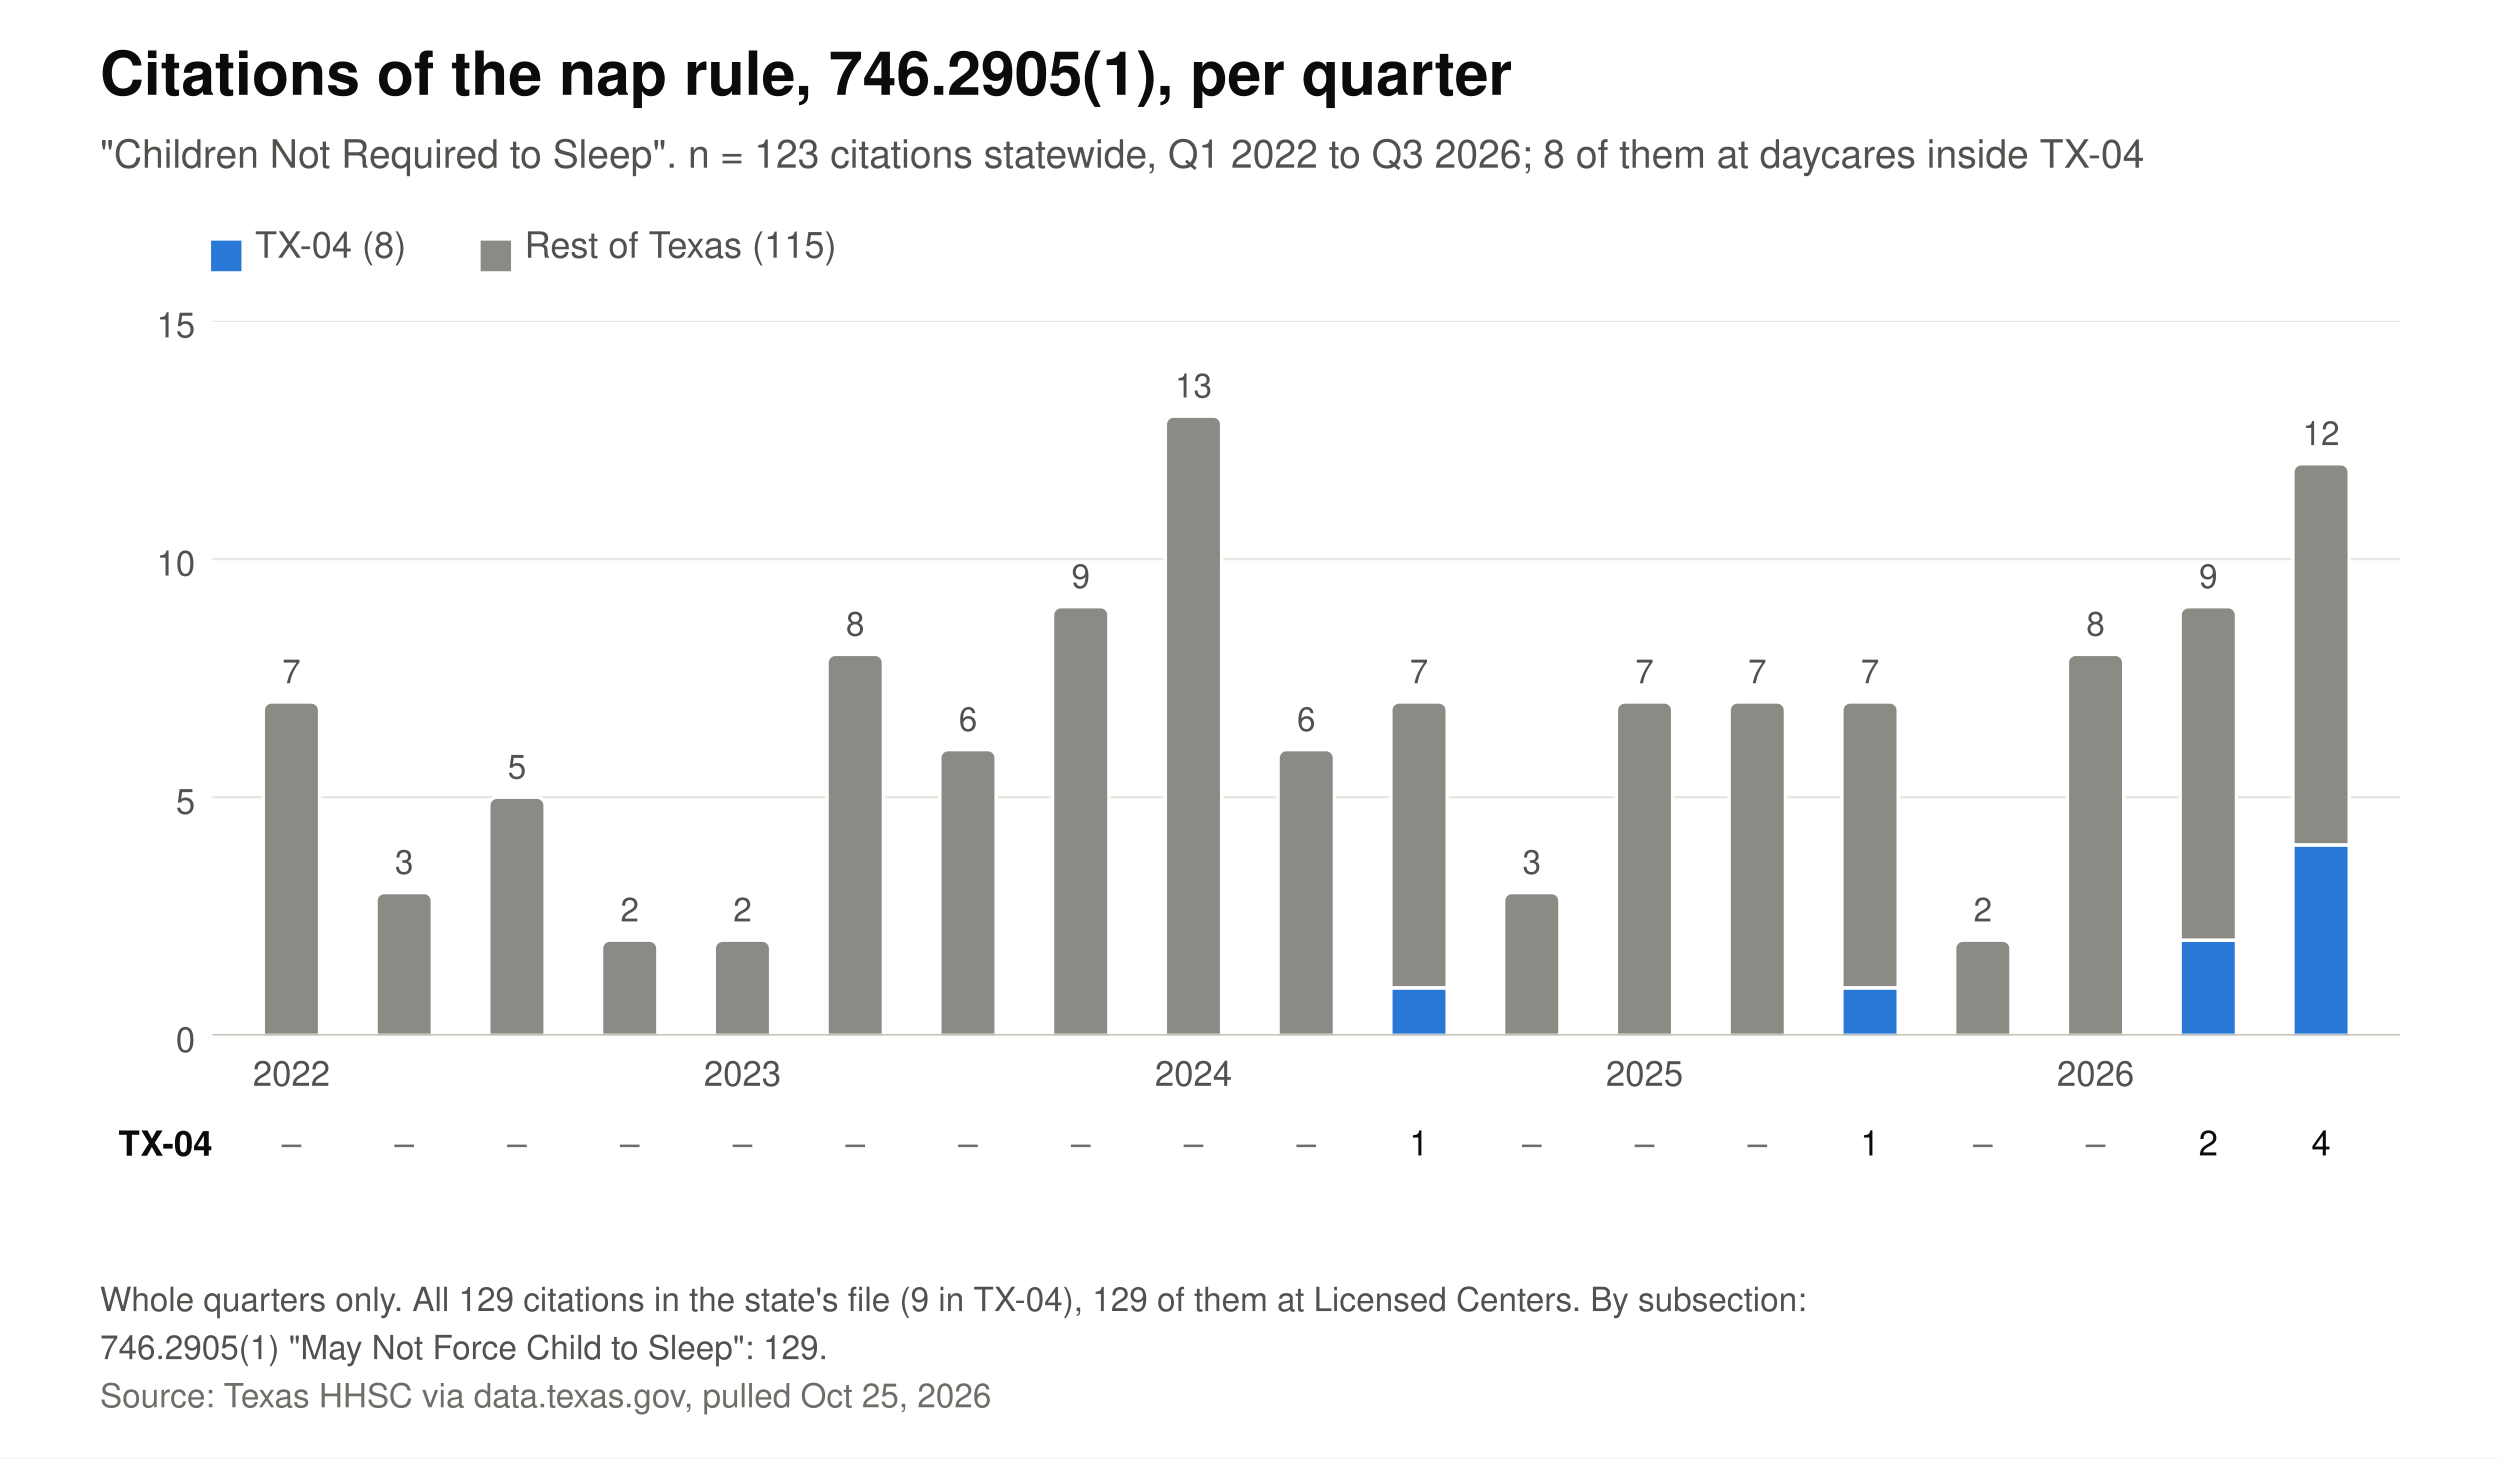
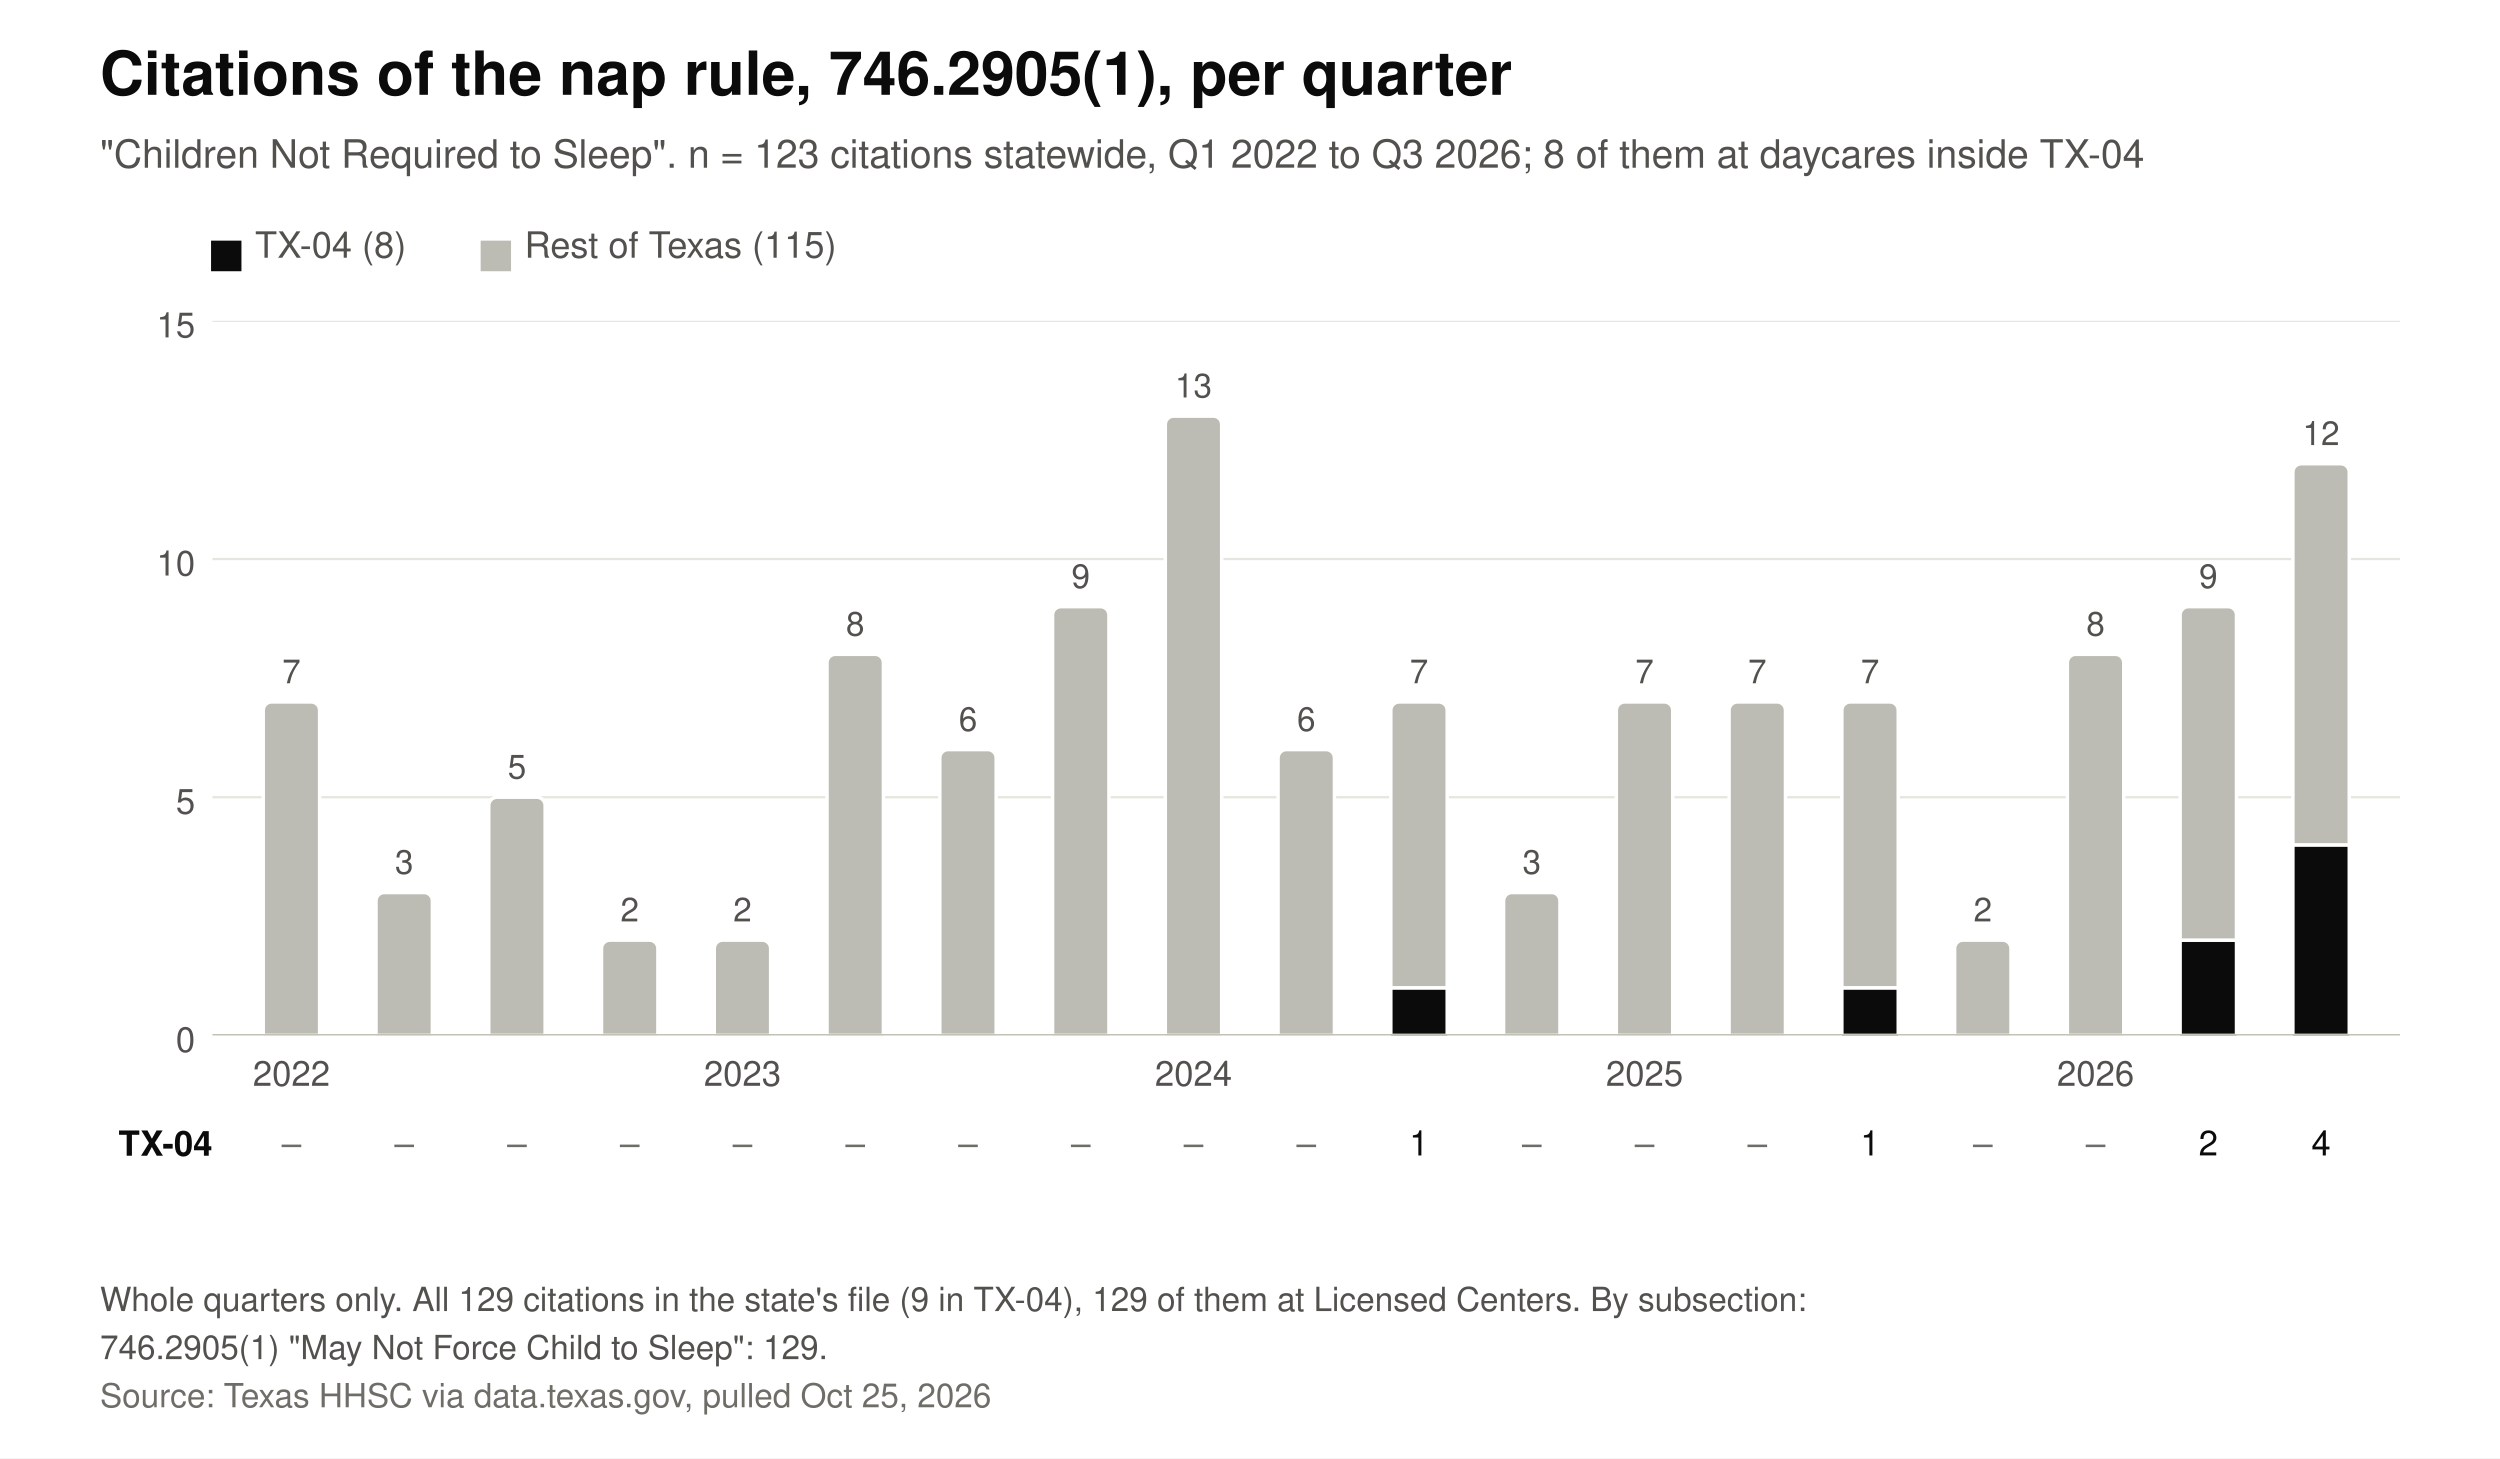
<svg xmlns="http://www.w3.org/2000/svg" width="864pt" height="504pt" viewBox="0 0 864 504" version="1.1">
  <defs>
    <style type="text/css">*{stroke-linejoin: round; stroke-linecap: butt}</style>
  </defs>
  <g id="figure_1">
    <g id="patch_1">
      <path d="M 0 504  L 864 504  L 864 0  L 0 0  z " style="fill: #ffffff" />
    </g>
    <g id="axes_1">
      <g id="patch_2">
        <path d="M 73.44 357.84  L 829.44 357.84  L 829.44 110.88  L 73.44 110.88  z " style="fill: #ffffff" />
      </g>
      <g id="matplotlib.axis_1">
        <g id="xtick_1">
          <g id="line2d_1" />
          <g id="text_1">
            <text style="font-size: 12px; font-family: 'Helvetica Neue', 'Helvetica', 'Arial', 'DejaVu Sans', sans-serif; text-anchor: middle; fill: #52514e" x="100.718" y="375.264" transform="rotate(-0 100.7184 375.264)">2022</text>
          </g>
        </g>
        <g id="xtick_2">
          <g id="line2d_2" />
          <g id="text_2">
            <text style="font-size: 12px; font-family: 'Helvetica Neue', 'Helvetica', 'Arial', 'DejaVu Sans', sans-serif; text-anchor: middle; fill: #52514e" x="256.595" y="375.264" transform="rotate(-0 256.5946 375.264)">2023</text>
          </g>
        </g>
        <g id="xtick_3">
          <g id="line2d_3" />
          <g id="text_3">
            <text style="font-size: 12px; font-family: 'Helvetica Neue', 'Helvetica', 'Arial', 'DejaVu Sans', sans-serif; text-anchor: middle; fill: #52514e" x="412.471" y="375.264" transform="rotate(-0 412.4709 375.264)">2024</text>
          </g>
        </g>
        <g id="xtick_4">
          <g id="line2d_4" />
          <g id="text_4">
            <text style="font-size: 12px; font-family: 'Helvetica Neue', 'Helvetica', 'Arial', 'DejaVu Sans', sans-serif; text-anchor: middle; fill: #52514e" x="568.347" y="375.264" transform="rotate(-0 568.3472 375.264)">2025</text>
          </g>
        </g>
        <g id="xtick_5">
          <g id="line2d_5" />
          <g id="text_5">
            <text style="font-size: 12px; font-family: 'Helvetica Neue', 'Helvetica', 'Arial', 'DejaVu Sans', sans-serif; text-anchor: middle; fill: #52514e" x="724.224" y="375.264" transform="rotate(-0 724.2235 375.264)">2026</text>
          </g>
        </g>
      </g>
      <g id="matplotlib.axis_2">
        <g id="ytick_1">
          <g id="line2d_6">
            <path d="M 73.44 357.84  L 829.44 357.84  " clip-path="url(#p0c1a4c7072)" style="fill: none; stroke: #e6e5df; stroke-width: 0.8; stroke-linecap: square" />
          </g>
          <g id="line2d_7" />
          <g id="text_6">
            <text style="font-size: 12px; font-family: 'Helvetica Neue', 'Helvetica', 'Arial', 'DejaVu Sans', sans-serif; text-anchor: end; fill: #52514e" x="67.44" y="363.552" transform="rotate(-0 67.44 363.552)">0</text>
          </g>
        </g>
        <g id="ytick_2">
          <g id="line2d_8">
            <path d="M 73.44 275.52  L 829.44 275.52  " clip-path="url(#p0c1a4c7072)" style="fill: none; stroke: #e6e5df; stroke-width: 0.8; stroke-linecap: square" />
          </g>
          <g id="line2d_9" />
          <g id="text_7">
            <text style="font-size: 12px; font-family: 'Helvetica Neue', 'Helvetica', 'Arial', 'DejaVu Sans', sans-serif; text-anchor: end; fill: #52514e" x="67.44" y="281.232" transform="rotate(-0 67.44 281.232)">5</text>
          </g>
        </g>
        <g id="ytick_3">
          <g id="line2d_10">
            <path d="M 73.44 193.2  L 829.44 193.2  " clip-path="url(#p0c1a4c7072)" style="fill: none; stroke: #e6e5df; stroke-width: 0.8; stroke-linecap: square" />
          </g>
          <g id="line2d_11" />
          <g id="text_8">
            <text style="font-size: 12px; font-family: 'Helvetica Neue', 'Helvetica', 'Arial', 'DejaVu Sans', sans-serif; text-anchor: end; fill: #52514e" x="67.44" y="198.912" transform="rotate(-0 67.44 198.912)">10</text>
          </g>
        </g>
        <g id="ytick_4">
          <g id="line2d_12">
            <path d="M 73.44 110.88  L 829.44 110.88  " clip-path="url(#p0c1a4c7072)" style="fill: none; stroke: #e6e5df; stroke-width: 0.8; stroke-linecap: square" />
          </g>
          <g id="line2d_13" />
          <g id="text_9">
            <text style="font-size: 12px; font-family: 'Helvetica Neue', 'Helvetica', 'Arial', 'DejaVu Sans', sans-serif; text-anchor: end; fill: #52514e" x="67.44" y="116.592" transform="rotate(-0 67.44 116.592)">15</text>
          </g>
        </g>
      </g>
      <g id="patch_3">
-         <path d="M 90.976 357.84  L 90.976 245.472  C 90.976 243.881 92.265 242.592 93.856 242.592  L 107.581 242.592  C 109.171 242.592 110.461 243.881 110.461 245.472  L 110.461 357.84  z " clip-path="url(#p0c1a4c7072)" style="fill: #8b8a84; stroke: #ffffff; stroke-width: 1.2; stroke-linejoin: miter" />
+         <path d="M 90.976 357.84  L 90.976 245.472  C 90.976 243.881 92.265 242.592 93.856 242.592  L 107.581 242.592  C 109.171 242.592 110.461 243.881 110.461 245.472  L 110.461 357.84  z " clip-path="url(#p0c1a4c7072)" style="fill: #bdbcb4; stroke: #ffffff; stroke-width: 1.2; stroke-linejoin: miter" />
      </g>
      <g id="patch_4">
-         <path d="M 129.945 357.84  L 129.945 311.328  C 129.945 309.737 131.235 308.448 132.825 308.448  L 146.55 308.448  C 148.14 308.448 149.43 309.737 149.43 311.328  L 149.43 357.84  z " clip-path="url(#p0c1a4c7072)" style="fill: #8b8a84; stroke: #ffffff; stroke-width: 1.2; stroke-linejoin: miter" />
+         <path d="M 129.945 357.84  L 129.945 311.328  C 129.945 309.737 131.235 308.448 132.825 308.448  L 146.55 308.448  C 148.14 308.448 149.43 309.737 149.43 311.328  L 149.43 357.84  z " clip-path="url(#p0c1a4c7072)" style="fill: #bdbcb4; stroke: #ffffff; stroke-width: 1.2; stroke-linejoin: miter" />
      </g>
      <g id="patch_5">
-         <path d="M 168.914 357.84  L 168.914 278.4  C 168.914 276.809 170.204 275.52 171.794 275.52  L 185.519 275.52  C 187.109 275.52 188.399 276.809 188.399 278.4  L 188.399 357.84  z " clip-path="url(#p0c1a4c7072)" style="fill: #8b8a84; stroke: #ffffff; stroke-width: 1.2; stroke-linejoin: miter" />
+         <path d="M 168.914 357.84  L 168.914 278.4  C 168.914 276.809 170.204 275.52 171.794 275.52  L 185.519 275.52  C 187.109 275.52 188.399 276.809 188.399 278.4  L 188.399 357.84  z " clip-path="url(#p0c1a4c7072)" style="fill: #bdbcb4; stroke: #ffffff; stroke-width: 1.2; stroke-linejoin: miter" />
      </g>
      <g id="patch_6">
-         <path d="M 207.883 357.84  L 207.883 327.792  C 207.883 326.201 209.173 324.912 210.763 324.912  L 224.488 324.912  C 226.078 324.912 227.368 326.201 227.368 327.792  L 227.368 357.84  z " clip-path="url(#p0c1a4c7072)" style="fill: #8b8a84; stroke: #ffffff; stroke-width: 1.2; stroke-linejoin: miter" />
+         <path d="M 207.883 357.84  L 207.883 327.792  C 207.883 326.201 209.173 324.912 210.763 324.912  L 224.488 324.912  C 226.078 324.912 227.368 326.201 227.368 327.792  L 227.368 357.84  z " clip-path="url(#p0c1a4c7072)" style="fill: #bdbcb4; stroke: #ffffff; stroke-width: 1.2; stroke-linejoin: miter" />
      </g>
      <g id="patch_7">
-         <path d="M 246.852 357.84  L 246.852 327.792  C 246.852 326.201 248.142 324.912 249.732 324.912  L 263.457 324.912  C 265.048 324.912 266.337 326.201 266.337 327.792  L 266.337 357.84  z " clip-path="url(#p0c1a4c7072)" style="fill: #8b8a84; stroke: #ffffff; stroke-width: 1.2; stroke-linejoin: miter" />
+         <path d="M 246.852 357.84  L 246.852 327.792  C 246.852 326.201 248.142 324.912 249.732 324.912  L 263.457 324.912  C 265.048 324.912 266.337 326.201 266.337 327.792  L 266.337 357.84  z " clip-path="url(#p0c1a4c7072)" style="fill: #bdbcb4; stroke: #ffffff; stroke-width: 1.2; stroke-linejoin: miter" />
      </g>
      <g id="patch_8">
-         <path d="M 285.821 357.84  L 285.821 229.008  C 285.821 227.417 287.111 226.128 288.701 226.128  L 302.426 226.128  C 304.017 226.128 305.306 227.417 305.306 229.008  L 305.306 357.84  z " clip-path="url(#p0c1a4c7072)" style="fill: #8b8a84; stroke: #ffffff; stroke-width: 1.2; stroke-linejoin: miter" />
+         <path d="M 285.821 357.84  L 285.821 229.008  C 285.821 227.417 287.111 226.128 288.701 226.128  L 302.426 226.128  C 304.017 226.128 305.306 227.417 305.306 229.008  L 305.306 357.84  z " clip-path="url(#p0c1a4c7072)" style="fill: #bdbcb4; stroke: #ffffff; stroke-width: 1.2; stroke-linejoin: miter" />
      </g>
      <g id="patch_9">
-         <path d="M 324.791 357.84  L 324.791 261.936  C 324.791 260.345 326.08 259.056 327.671 259.056  L 341.395 259.056  C 342.986 259.056 344.275 260.345 344.275 261.936  L 344.275 357.84  z " clip-path="url(#p0c1a4c7072)" style="fill: #8b8a84; stroke: #ffffff; stroke-width: 1.2; stroke-linejoin: miter" />
+         <path d="M 324.791 357.84  L 324.791 261.936  C 324.791 260.345 326.08 259.056 327.671 259.056  L 341.395 259.056  C 342.986 259.056 344.275 260.345 344.275 261.936  L 344.275 357.84  z " clip-path="url(#p0c1a4c7072)" style="fill: #bdbcb4; stroke: #ffffff; stroke-width: 1.2; stroke-linejoin: miter" />
      </g>
      <g id="patch_10">
-         <path d="M 363.76 357.84  L 363.76 212.544  C 363.76 210.953 365.049 209.664 366.64 209.664  L 380.364 209.664  C 381.955 209.664 383.244 210.953 383.244 212.544  L 383.244 357.84  z " clip-path="url(#p0c1a4c7072)" style="fill: #8b8a84; stroke: #ffffff; stroke-width: 1.2; stroke-linejoin: miter" />
+         <path d="M 363.76 357.84  L 363.76 212.544  C 363.76 210.953 365.049 209.664 366.64 209.664  L 380.364 209.664  C 381.955 209.664 383.244 210.953 383.244 212.544  L 383.244 357.84  z " clip-path="url(#p0c1a4c7072)" style="fill: #bdbcb4; stroke: #ffffff; stroke-width: 1.2; stroke-linejoin: miter" />
      </g>
      <g id="patch_11">
-         <path d="M 402.729 357.84  L 402.729 146.688  C 402.729 145.097 404.018 143.808 405.609 143.808  L 419.333 143.808  C 420.924 143.808 422.213 145.097 422.213 146.688  L 422.213 357.84  z " clip-path="url(#p0c1a4c7072)" style="fill: #8b8a84; stroke: #ffffff; stroke-width: 1.2; stroke-linejoin: miter" />
+         <path d="M 402.729 357.84  L 402.729 146.688  C 402.729 145.097 404.018 143.808 405.609 143.808  L 419.333 143.808  C 420.924 143.808 422.213 145.097 422.213 146.688  L 422.213 357.84  z " clip-path="url(#p0c1a4c7072)" style="fill: #bdbcb4; stroke: #ffffff; stroke-width: 1.2; stroke-linejoin: miter" />
      </g>
      <g id="patch_12">
-         <path d="M 441.698 357.84  L 441.698 261.936  C 441.698 260.345 442.987 259.056 444.578 259.056  L 458.302 259.056  C 459.893 259.056 461.182 260.345 461.182 261.936  L 461.182 357.84  z " clip-path="url(#p0c1a4c7072)" style="fill: #8b8a84; stroke: #ffffff; stroke-width: 1.2; stroke-linejoin: miter" />
+         <path d="M 441.698 357.84  L 441.698 261.936  C 441.698 260.345 442.987 259.056 444.578 259.056  L 458.302 259.056  C 459.893 259.056 461.182 260.345 461.182 261.936  L 461.182 357.84  z " clip-path="url(#p0c1a4c7072)" style="fill: #bdbcb4; stroke: #ffffff; stroke-width: 1.2; stroke-linejoin: miter" />
      </g>
      <g id="patch_13">
-         <path d="M 480.667 357.84  L 500.151 357.84  L 500.151 341.376  L 480.667 341.376  z " clip-path="url(#p0c1a4c7072)" style="fill: #2a78d6; stroke: #ffffff; stroke-width: 1.2; stroke-linejoin: miter" />
+         <path d="M 480.667 357.84  L 500.151 357.84  L 500.151 341.376  L 480.667 341.376  z " clip-path="url(#p0c1a4c7072)" style="fill: #0b0b0b; stroke: #ffffff; stroke-width: 1.2; stroke-linejoin: miter" />
      </g>
      <g id="patch_14">
-         <path d="M 480.667 341.376  L 480.667 245.472  C 480.667 243.881 481.956 242.592 483.547 242.592  L 497.271 242.592  C 498.862 242.592 500.151 243.881 500.151 245.472  L 500.151 341.376  z " clip-path="url(#p0c1a4c7072)" style="fill: #8b8a84; stroke: #ffffff; stroke-width: 1.2; stroke-linejoin: miter" />
+         <path d="M 480.667 341.376  L 480.667 245.472  C 480.667 243.881 481.956 242.592 483.547 242.592  L 497.271 242.592  C 498.862 242.592 500.151 243.881 500.151 245.472  L 500.151 341.376  z " clip-path="url(#p0c1a4c7072)" style="fill: #bdbcb4; stroke: #ffffff; stroke-width: 1.2; stroke-linejoin: miter" />
      </g>
      <g id="patch_15">
-         <path d="M 519.636 357.84  L 519.636 311.328  C 519.636 309.737 520.925 308.448 522.516 308.448  L 536.24 308.448  C 537.831 308.448 539.12 309.737 539.12 311.328  L 539.12 357.84  z " clip-path="url(#p0c1a4c7072)" style="fill: #8b8a84; stroke: #ffffff; stroke-width: 1.2; stroke-linejoin: miter" />
+         <path d="M 519.636 357.84  L 519.636 311.328  C 519.636 309.737 520.925 308.448 522.516 308.448  L 536.24 308.448  C 537.831 308.448 539.12 309.737 539.12 311.328  L 539.12 357.84  z " clip-path="url(#p0c1a4c7072)" style="fill: #bdbcb4; stroke: #ffffff; stroke-width: 1.2; stroke-linejoin: miter" />
      </g>
      <g id="patch_16">
-         <path d="M 558.605 357.84  L 558.605 245.472  C 558.605 243.881 559.894 242.592 561.485 242.592  L 575.209 242.592  C 576.8 242.592 578.089 243.881 578.089 245.472  L 578.089 357.84  z " clip-path="url(#p0c1a4c7072)" style="fill: #8b8a84; stroke: #ffffff; stroke-width: 1.2; stroke-linejoin: miter" />
+         <path d="M 558.605 357.84  L 558.605 245.472  C 558.605 243.881 559.894 242.592 561.485 242.592  L 575.209 242.592  C 576.8 242.592 578.089 243.881 578.089 245.472  L 578.089 357.84  z " clip-path="url(#p0c1a4c7072)" style="fill: #bdbcb4; stroke: #ffffff; stroke-width: 1.2; stroke-linejoin: miter" />
      </g>
      <g id="patch_17">
-         <path d="M 597.574 357.84  L 597.574 245.472  C 597.574 243.881 598.863 242.592 600.454 242.592  L 614.179 242.592  C 615.769 242.592 617.059 243.881 617.059 245.472  L 617.059 357.84  z " clip-path="url(#p0c1a4c7072)" style="fill: #8b8a84; stroke: #ffffff; stroke-width: 1.2; stroke-linejoin: miter" />
+         <path d="M 597.574 357.84  L 597.574 245.472  C 597.574 243.881 598.863 242.592 600.454 242.592  L 614.179 242.592  C 615.769 242.592 617.059 243.881 617.059 245.472  L 617.059 357.84  z " clip-path="url(#p0c1a4c7072)" style="fill: #bdbcb4; stroke: #ffffff; stroke-width: 1.2; stroke-linejoin: miter" />
      </g>
      <g id="patch_18">
-         <path d="M 636.543 357.84  L 656.028 357.84  L 656.028 341.376  L 636.543 341.376  z " clip-path="url(#p0c1a4c7072)" style="fill: #2a78d6; stroke: #ffffff; stroke-width: 1.2; stroke-linejoin: miter" />
+         <path d="M 636.543 357.84  L 656.028 357.84  L 656.028 341.376  L 636.543 341.376  z " clip-path="url(#p0c1a4c7072)" style="fill: #0b0b0b; stroke: #ffffff; stroke-width: 1.2; stroke-linejoin: miter" />
      </g>
      <g id="patch_19">
-         <path d="M 636.543 341.376  L 636.543 245.472  C 636.543 243.881 637.832 242.592 639.423 242.592  L 653.148 242.592  C 654.738 242.592 656.028 243.881 656.028 245.472  L 656.028 341.376  z " clip-path="url(#p0c1a4c7072)" style="fill: #8b8a84; stroke: #ffffff; stroke-width: 1.2; stroke-linejoin: miter" />
+         <path d="M 636.543 341.376  L 636.543 245.472  C 636.543 243.881 637.832 242.592 639.423 242.592  L 653.148 242.592  C 654.738 242.592 656.028 243.881 656.028 245.472  L 656.028 341.376  z " clip-path="url(#p0c1a4c7072)" style="fill: #bdbcb4; stroke: #ffffff; stroke-width: 1.2; stroke-linejoin: miter" />
      </g>
      <g id="patch_20">
-         <path d="M 675.512 357.84  L 675.512 327.792  C 675.512 326.201 676.802 324.912 678.392 324.912  L 692.117 324.912  C 693.707 324.912 694.997 326.201 694.997 327.792  L 694.997 357.84  z " clip-path="url(#p0c1a4c7072)" style="fill: #8b8a84; stroke: #ffffff; stroke-width: 1.2; stroke-linejoin: miter" />
+         <path d="M 675.512 357.84  L 675.512 327.792  C 675.512 326.201 676.802 324.912 678.392 324.912  L 692.117 324.912  C 693.707 324.912 694.997 326.201 694.997 327.792  L 694.997 357.84  z " clip-path="url(#p0c1a4c7072)" style="fill: #bdbcb4; stroke: #ffffff; stroke-width: 1.2; stroke-linejoin: miter" />
      </g>
      <g id="patch_21">
-         <path d="M 714.481 357.84  L 714.481 229.008  C 714.481 227.417 715.771 226.128 717.361 226.128  L 731.086 226.128  C 732.676 226.128 733.966 227.417 733.966 229.008  L 733.966 357.84  z " clip-path="url(#p0c1a4c7072)" style="fill: #8b8a84; stroke: #ffffff; stroke-width: 1.2; stroke-linejoin: miter" />
+         <path d="M 714.481 357.84  L 714.481 229.008  C 714.481 227.417 715.771 226.128 717.361 226.128  L 731.086 226.128  C 732.676 226.128 733.966 227.417 733.966 229.008  L 733.966 357.84  z " clip-path="url(#p0c1a4c7072)" style="fill: #bdbcb4; stroke: #ffffff; stroke-width: 1.2; stroke-linejoin: miter" />
      </g>
      <g id="patch_22">
-         <path d="M 753.45 357.84  L 772.935 357.84  L 772.935 324.912  L 753.45 324.912  z " clip-path="url(#p0c1a4c7072)" style="fill: #2a78d6; stroke: #ffffff; stroke-width: 1.2; stroke-linejoin: miter" />
+         <path d="M 753.45 357.84  L 772.935 357.84  L 772.935 324.912  L 753.45 324.912  z " clip-path="url(#p0c1a4c7072)" style="fill: #0b0b0b; stroke: #ffffff; stroke-width: 1.2; stroke-linejoin: miter" />
      </g>
      <g id="patch_23">
-         <path d="M 753.45 324.912  L 753.45 212.544  C 753.45 210.953 754.74 209.664 756.33 209.664  L 770.055 209.664  C 771.645 209.664 772.935 210.953 772.935 212.544  L 772.935 324.912  z " clip-path="url(#p0c1a4c7072)" style="fill: #8b8a84; stroke: #ffffff; stroke-width: 1.2; stroke-linejoin: miter" />
+         <path d="M 753.45 324.912  L 753.45 212.544  C 753.45 210.953 754.74 209.664 756.33 209.664  L 770.055 209.664  C 771.645 209.664 772.935 210.953 772.935 212.544  L 772.935 324.912  z " clip-path="url(#p0c1a4c7072)" style="fill: #bdbcb4; stroke: #ffffff; stroke-width: 1.2; stroke-linejoin: miter" />
      </g>
      <g id="patch_24">
-         <path d="M 792.419 357.84  L 811.904 357.84  L 811.904 291.984  L 792.419 291.984  z " clip-path="url(#p0c1a4c7072)" style="fill: #2a78d6; stroke: #ffffff; stroke-width: 1.2; stroke-linejoin: miter" />
+         <path d="M 792.419 357.84  L 811.904 357.84  L 811.904 291.984  L 792.419 291.984  z " clip-path="url(#p0c1a4c7072)" style="fill: #0b0b0b; stroke: #ffffff; stroke-width: 1.2; stroke-linejoin: miter" />
      </g>
      <g id="patch_25">
-         <path d="M 792.419 291.984  L 792.419 163.152  C 792.419 161.561 793.709 160.272 795.299 160.272  L 809.024 160.272  C 810.615 160.272 811.904 161.561 811.904 163.152  L 811.904 291.984  z " clip-path="url(#p0c1a4c7072)" style="fill: #8b8a84; stroke: #ffffff; stroke-width: 1.2; stroke-linejoin: miter" />
+         <path d="M 792.419 291.984  L 792.419 163.152  C 792.419 161.561 793.709 160.272 795.299 160.272  L 809.024 160.272  C 810.615 160.272 811.904 161.561 811.904 163.152  L 811.904 291.984  z " clip-path="url(#p0c1a4c7072)" style="fill: #bdbcb4; stroke: #ffffff; stroke-width: 1.2; stroke-linejoin: miter" />
      </g>
      <g id="text_10">
        <text style="font-size: 11.5px; font-family: 'Helvetica Neue', 'Helvetica', 'Arial', 'DejaVu Sans', sans-serif; text-anchor: middle; fill: #52514e" x="100.718" y="236.143" transform="rotate(-0 100.7184 236.1425)">7</text>
      </g>
      <g id="text_11">
        <text style="font-size: 11.5px; font-family: 'Helvetica Neue', 'Helvetica', 'Arial', 'DejaVu Sans', sans-serif; text-anchor: middle; fill: #52514e" x="139.687" y="301.998" transform="rotate(-0 139.6874 301.9985)">3</text>
      </g>
      <g id="text_12">
        <text style="font-size: 11.5px; font-family: 'Helvetica Neue', 'Helvetica', 'Arial', 'DejaVu Sans', sans-serif; text-anchor: middle; fill: #52514e" x="178.656" y="269.07" transform="rotate(-0 178.6565 269.0705)">5</text>
      </g>
      <g id="text_13">
        <text style="font-size: 11.5px; font-family: 'Helvetica Neue', 'Helvetica', 'Arial', 'DejaVu Sans', sans-serif; text-anchor: middle; fill: #52514e" x="217.626" y="318.462" transform="rotate(-0 217.6256 318.4625)">2</text>
      </g>
      <g id="text_14">
        <text style="font-size: 11.5px; font-family: 'Helvetica Neue', 'Helvetica', 'Arial', 'DejaVu Sans', sans-serif; text-anchor: middle; fill: #52514e" x="256.595" y="318.462" transform="rotate(-0 256.5946 318.4625)">2</text>
      </g>
      <g id="text_15">
        <text style="font-size: 11.5px; font-family: 'Helvetica Neue', 'Helvetica', 'Arial', 'DejaVu Sans', sans-serif; text-anchor: middle; fill: #52514e" x="295.564" y="219.679" transform="rotate(-0 295.5637 219.6785)">8</text>
      </g>
      <g id="text_16">
        <text style="font-size: 11.5px; font-family: 'Helvetica Neue', 'Helvetica', 'Arial', 'DejaVu Sans', sans-serif; text-anchor: middle; fill: #52514e" x="334.533" y="252.607" transform="rotate(-0 334.5328 252.6065)">6</text>
      </g>
      <g id="text_17">
        <text style="font-size: 11.5px; font-family: 'Helvetica Neue', 'Helvetica', 'Arial', 'DejaVu Sans', sans-serif; text-anchor: middle; fill: #52514e" x="373.502" y="203.214" transform="rotate(-0 373.5019 203.2145)">9</text>
      </g>
      <g id="text_18">
        <text style="font-size: 11.5px; font-family: 'Helvetica Neue', 'Helvetica', 'Arial', 'DejaVu Sans', sans-serif; text-anchor: middle; fill: #52514e" x="412.471" y="137.358" transform="rotate(-0 412.4709 137.3585)">13</text>
      </g>
      <g id="text_19">
        <text style="font-size: 11.5px; font-family: 'Helvetica Neue', 'Helvetica', 'Arial', 'DejaVu Sans', sans-serif; text-anchor: middle; fill: #52514e" x="451.44" y="252.607" transform="rotate(-0 451.44 252.6065)">6</text>
      </g>
      <g id="text_20">
        <text style="font-size: 11.5px; font-family: 'Helvetica Neue', 'Helvetica', 'Arial', 'DejaVu Sans', sans-serif; text-anchor: middle; fill: #52514e" x="490.409" y="236.143" transform="rotate(-0 490.4091 236.1425)">7</text>
      </g>
      <g id="text_21">
        <text style="font-size: 11.5px; font-family: 'Helvetica Neue', 'Helvetica', 'Arial', 'DejaVu Sans', sans-serif; text-anchor: middle; fill: #52514e" x="529.378" y="301.998" transform="rotate(-0 529.3781 301.9985)">3</text>
      </g>
      <g id="text_22">
        <text style="font-size: 11.5px; font-family: 'Helvetica Neue', 'Helvetica', 'Arial', 'DejaVu Sans', sans-serif; text-anchor: middle; fill: #52514e" x="568.347" y="236.143" transform="rotate(-0 568.3472 236.1425)">7</text>
      </g>
      <g id="text_23">
        <text style="font-size: 11.5px; font-family: 'Helvetica Neue', 'Helvetica', 'Arial', 'DejaVu Sans', sans-serif; text-anchor: middle; fill: #52514e" x="607.316" y="236.143" transform="rotate(-0 607.3163 236.1425)">7</text>
      </g>
      <g id="text_24">
        <text style="font-size: 11.5px; font-family: 'Helvetica Neue', 'Helvetica', 'Arial', 'DejaVu Sans', sans-serif; text-anchor: middle; fill: #52514e" x="646.285" y="236.143" transform="rotate(-0 646.2854 236.1425)">7</text>
      </g>
      <g id="text_25">
        <text style="font-size: 11.5px; font-family: 'Helvetica Neue', 'Helvetica', 'Arial', 'DejaVu Sans', sans-serif; text-anchor: middle; fill: #52514e" x="685.254" y="318.462" transform="rotate(-0 685.2544 318.4625)">2</text>
      </g>
      <g id="text_26">
        <text style="font-size: 11.5px; font-family: 'Helvetica Neue', 'Helvetica', 'Arial', 'DejaVu Sans', sans-serif; text-anchor: middle; fill: #52514e" x="724.224" y="219.679" transform="rotate(-0 724.2235 219.6785)">8</text>
      </g>
      <g id="text_27">
        <text style="font-size: 11.5px; font-family: 'Helvetica Neue', 'Helvetica', 'Arial', 'DejaVu Sans', sans-serif; text-anchor: middle; fill: #52514e" x="763.193" y="203.214" transform="rotate(-0 763.1926 203.2145)">9</text>
      </g>
      <g id="text_28">
        <text style="font-size: 11.5px; font-family: 'Helvetica Neue', 'Helvetica', 'Arial', 'DejaVu Sans', sans-serif; text-anchor: middle; fill: #52514e" x="802.162" y="153.822" transform="rotate(-0 802.1616 153.8225)">12</text>
      </g>
      <g id="line2d_14">
        <path d="M 73.44 357.84  L 829.44 357.84  " clip-path="url(#p0c1a4c7072)" style="fill: none; stroke: #c3c2b7; stroke-linecap: square" />
      </g>
      <g id="text_29">
        <text style="font-weight: 700; font-size: 12px; font-family: 'Helvetica Neue', 'Helvetica', 'Arial', 'DejaVu Sans', sans-serif; text-anchor: end; fill: #0b0b0b" x="73.44" y="399.432" transform="rotate(-0 73.44 399.432)">TX-04</text>
      </g>
      <g id="text_30">
        <text style="font-size: 12px; font-family: 'Helvetica Neue', 'Helvetica', 'Arial', 'DejaVu Sans', sans-serif; text-anchor: middle; fill: #6e6d68" x="100.718" y="399.318" transform="rotate(-0 100.7184 399.318)">–</text>
      </g>
      <g id="text_31">
        <text style="font-size: 12px; font-family: 'Helvetica Neue', 'Helvetica', 'Arial', 'DejaVu Sans', sans-serif; text-anchor: middle; fill: #6e6d68" x="139.687" y="399.318" transform="rotate(-0 139.6874 399.318)">–</text>
      </g>
      <g id="text_32">
        <text style="font-size: 12px; font-family: 'Helvetica Neue', 'Helvetica', 'Arial', 'DejaVu Sans', sans-serif; text-anchor: middle; fill: #6e6d68" x="178.656" y="399.318" transform="rotate(-0 178.6565 399.318)">–</text>
      </g>
      <g id="text_33">
        <text style="font-size: 12px; font-family: 'Helvetica Neue', 'Helvetica', 'Arial', 'DejaVu Sans', sans-serif; text-anchor: middle; fill: #6e6d68" x="217.626" y="399.318" transform="rotate(-0 217.6256 399.318)">–</text>
      </g>
      <g id="text_34">
        <text style="font-size: 12px; font-family: 'Helvetica Neue', 'Helvetica', 'Arial', 'DejaVu Sans', sans-serif; text-anchor: middle; fill: #6e6d68" x="256.595" y="399.318" transform="rotate(-0 256.5946 399.318)">–</text>
      </g>
      <g id="text_35">
        <text style="font-size: 12px; font-family: 'Helvetica Neue', 'Helvetica', 'Arial', 'DejaVu Sans', sans-serif; text-anchor: middle; fill: #6e6d68" x="295.564" y="399.318" transform="rotate(-0 295.5637 399.318)">–</text>
      </g>
      <g id="text_36">
        <text style="font-size: 12px; font-family: 'Helvetica Neue', 'Helvetica', 'Arial', 'DejaVu Sans', sans-serif; text-anchor: middle; fill: #6e6d68" x="334.533" y="399.318" transform="rotate(-0 334.5328 399.318)">–</text>
      </g>
      <g id="text_37">
        <text style="font-size: 12px; font-family: 'Helvetica Neue', 'Helvetica', 'Arial', 'DejaVu Sans', sans-serif; text-anchor: middle; fill: #6e6d68" x="373.502" y="399.318" transform="rotate(-0 373.5019 399.318)">–</text>
      </g>
      <g id="text_38">
        <text style="font-size: 12px; font-family: 'Helvetica Neue', 'Helvetica', 'Arial', 'DejaVu Sans', sans-serif; text-anchor: middle; fill: #6e6d68" x="412.471" y="399.318" transform="rotate(-0 412.4709 399.318)">–</text>
      </g>
      <g id="text_39">
        <text style="font-size: 12px; font-family: 'Helvetica Neue', 'Helvetica', 'Arial', 'DejaVu Sans', sans-serif; text-anchor: middle; fill: #6e6d68" x="451.44" y="399.318" transform="rotate(-0 451.44 399.318)">–</text>
      </g>
      <g id="text_40">
        <text style="font-size: 12px; font-family: 'Helvetica Neue', 'Helvetica', 'Arial', 'DejaVu Sans', sans-serif; text-anchor: middle; fill: #0b0b0b" x="490.409" y="399.318" transform="rotate(-0 490.4091 399.318)">1</text>
      </g>
      <g id="text_41">
        <text style="font-size: 12px; font-family: 'Helvetica Neue', 'Helvetica', 'Arial', 'DejaVu Sans', sans-serif; text-anchor: middle; fill: #6e6d68" x="529.378" y="399.318" transform="rotate(-0 529.3781 399.318)">–</text>
      </g>
      <g id="text_42">
        <text style="font-size: 12px; font-family: 'Helvetica Neue', 'Helvetica', 'Arial', 'DejaVu Sans', sans-serif; text-anchor: middle; fill: #6e6d68" x="568.347" y="399.318" transform="rotate(-0 568.3472 399.318)">–</text>
      </g>
      <g id="text_43">
        <text style="font-size: 12px; font-family: 'Helvetica Neue', 'Helvetica', 'Arial', 'DejaVu Sans', sans-serif; text-anchor: middle; fill: #6e6d68" x="607.316" y="399.318" transform="rotate(-0 607.3163 399.318)">–</text>
      </g>
      <g id="text_44">
        <text style="font-size: 12px; font-family: 'Helvetica Neue', 'Helvetica', 'Arial', 'DejaVu Sans', sans-serif; text-anchor: middle; fill: #0b0b0b" x="646.285" y="399.318" transform="rotate(-0 646.2854 399.318)">1</text>
      </g>
      <g id="text_45">
        <text style="font-size: 12px; font-family: 'Helvetica Neue', 'Helvetica', 'Arial', 'DejaVu Sans', sans-serif; text-anchor: middle; fill: #6e6d68" x="685.254" y="399.318" transform="rotate(-0 685.2544 399.318)">–</text>
      </g>
      <g id="text_46">
        <text style="font-size: 12px; font-family: 'Helvetica Neue', 'Helvetica', 'Arial', 'DejaVu Sans', sans-serif; text-anchor: middle; fill: #6e6d68" x="724.224" y="399.318" transform="rotate(-0 724.2235 399.318)">–</text>
      </g>
      <g id="text_47">
        <text style="font-size: 12px; font-family: 'Helvetica Neue', 'Helvetica', 'Arial', 'DejaVu Sans', sans-serif; text-anchor: middle; fill: #0b0b0b" x="763.193" y="399.318" transform="rotate(-0 763.1926 399.318)">2</text>
      </g>
      <g id="text_48">
        <text style="font-size: 12px; font-family: 'Helvetica Neue', 'Helvetica', 'Arial', 'DejaVu Sans', sans-serif; text-anchor: middle; fill: #0b0b0b" x="802.162" y="399.318" transform="rotate(-0 802.1616 399.318)">4</text>
      </g>
    </g>
    <g id="patch_26">
-       <path d="M 73.44 93.24  L 82.944 93.24  L 82.944 83.664  L 73.44 83.664  z " style="fill: #2a78d6; stroke: #2a78d6; stroke-linejoin: miter" />
+       <path d="M 73.44 93.24  L 82.944 93.24  L 82.944 83.664  L 73.44 83.664  z " style="fill: #0b0b0b; stroke: #0b0b0b; stroke-linejoin: miter" />
    </g>
    <g id="patch_27">
-       <path d="M 166.608 93.24  L 176.112 93.24  L 176.112 83.664  L 166.608 83.664  z " style="fill: #8b8a84; stroke: #8b8a84; stroke-linejoin: miter" />
+       <path d="M 166.608 93.24  L 176.112 93.24  L 176.112 83.664  L 166.608 83.664  z " style="fill: #bdbcb4; stroke: #bdbcb4; stroke-linejoin: miter" />
    </g>
    <g id="text_49">
      <text style="font-weight: 700; font-size: 21px; font-family: 'Helvetica Neue', 'Helvetica', 'Arial', 'DejaVu Sans', sans-serif; text-anchor: start; fill: #0b0b0b" x="34.56" y="32.76" transform="rotate(-0 34.56 32.76)">Citations of the nap rule, 746.2905(1), per quarter</text>
    </g>
    <g id="text_50">
      <text style="font-size: 13.5px; font-family: 'Helvetica Neue', 'Helvetica', 'Arial', 'DejaVu Sans', sans-serif; text-anchor: start; fill: #52514e" x="34.56" y="57.96" transform="rotate(-0 34.56 57.96)">"Children Not Required to Sleep". n = 123 citations statewide, Q1 2022 to Q3 2026; 8 of them at daycares inside TX-04</text>
    </g>
    <g id="text_51">
      <text style="font-size: 12.5px; font-family: 'Helvetica Neue', 'Helvetica', 'Arial', 'DejaVu Sans', sans-serif; text-anchor: start; fill: #52514e" x="88.128" y="89.066" transform="rotate(-0 88.128 89.0655)">TX-04 (8)</text>
    </g>
    <g id="text_52">
      <text style="font-size: 12.5px; font-family: 'Helvetica Neue', 'Helvetica', 'Arial', 'DejaVu Sans', sans-serif; text-anchor: start; fill: #52514e" x="181.296" y="89.066" transform="rotate(-0 181.296 89.0655)">Rest of Texas (115)</text>
    </g>
    <g id="text_53">
      <text style="font-size: 11.5px; font-family: 'Helvetica Neue', 'Helvetica', 'Arial', 'DejaVu Sans', sans-serif; text-anchor: start; fill: #6e6d68" x="34.56" y="486.36" transform="rotate(-0 34.56 486.36)">Source: Texas HHSC via data.texas.gov, pulled Oct 25, 2026</text>
    </g>
    <g id="text_54">
      <text style="font-size: 11.5px; font-family: 'Helvetica Neue', 'Helvetica', 'Arial', 'DejaVu Sans', sans-serif; text-anchor: start; fill: #52514e" x="34.56" y="469.728" transform="rotate(-0 34.56 469.728)">746.2905(1) "May Not Force Child to Sleep": 129.</text>
    </g>
    <g id="text_55">
      <text style="font-size: 11.5px; font-family: 'Helvetica Neue', 'Helvetica', 'Arial', 'DejaVu Sans', sans-serif; text-anchor: start; fill: #52514e" x="34.56" y="453.096" transform="rotate(-0 34.56 453.096)">Whole quarters only. All 129 citations in the state's file (9 in TX-04), 129 of them at Licensed Centers. By subsection:</text>
    </g>
  </g>
  <defs>
    <clipPath id="p0c1a4c7072">
      <rect x="73.44" y="110.88" width="756" height="246.96" />
    </clipPath>
  </defs>
</svg>
